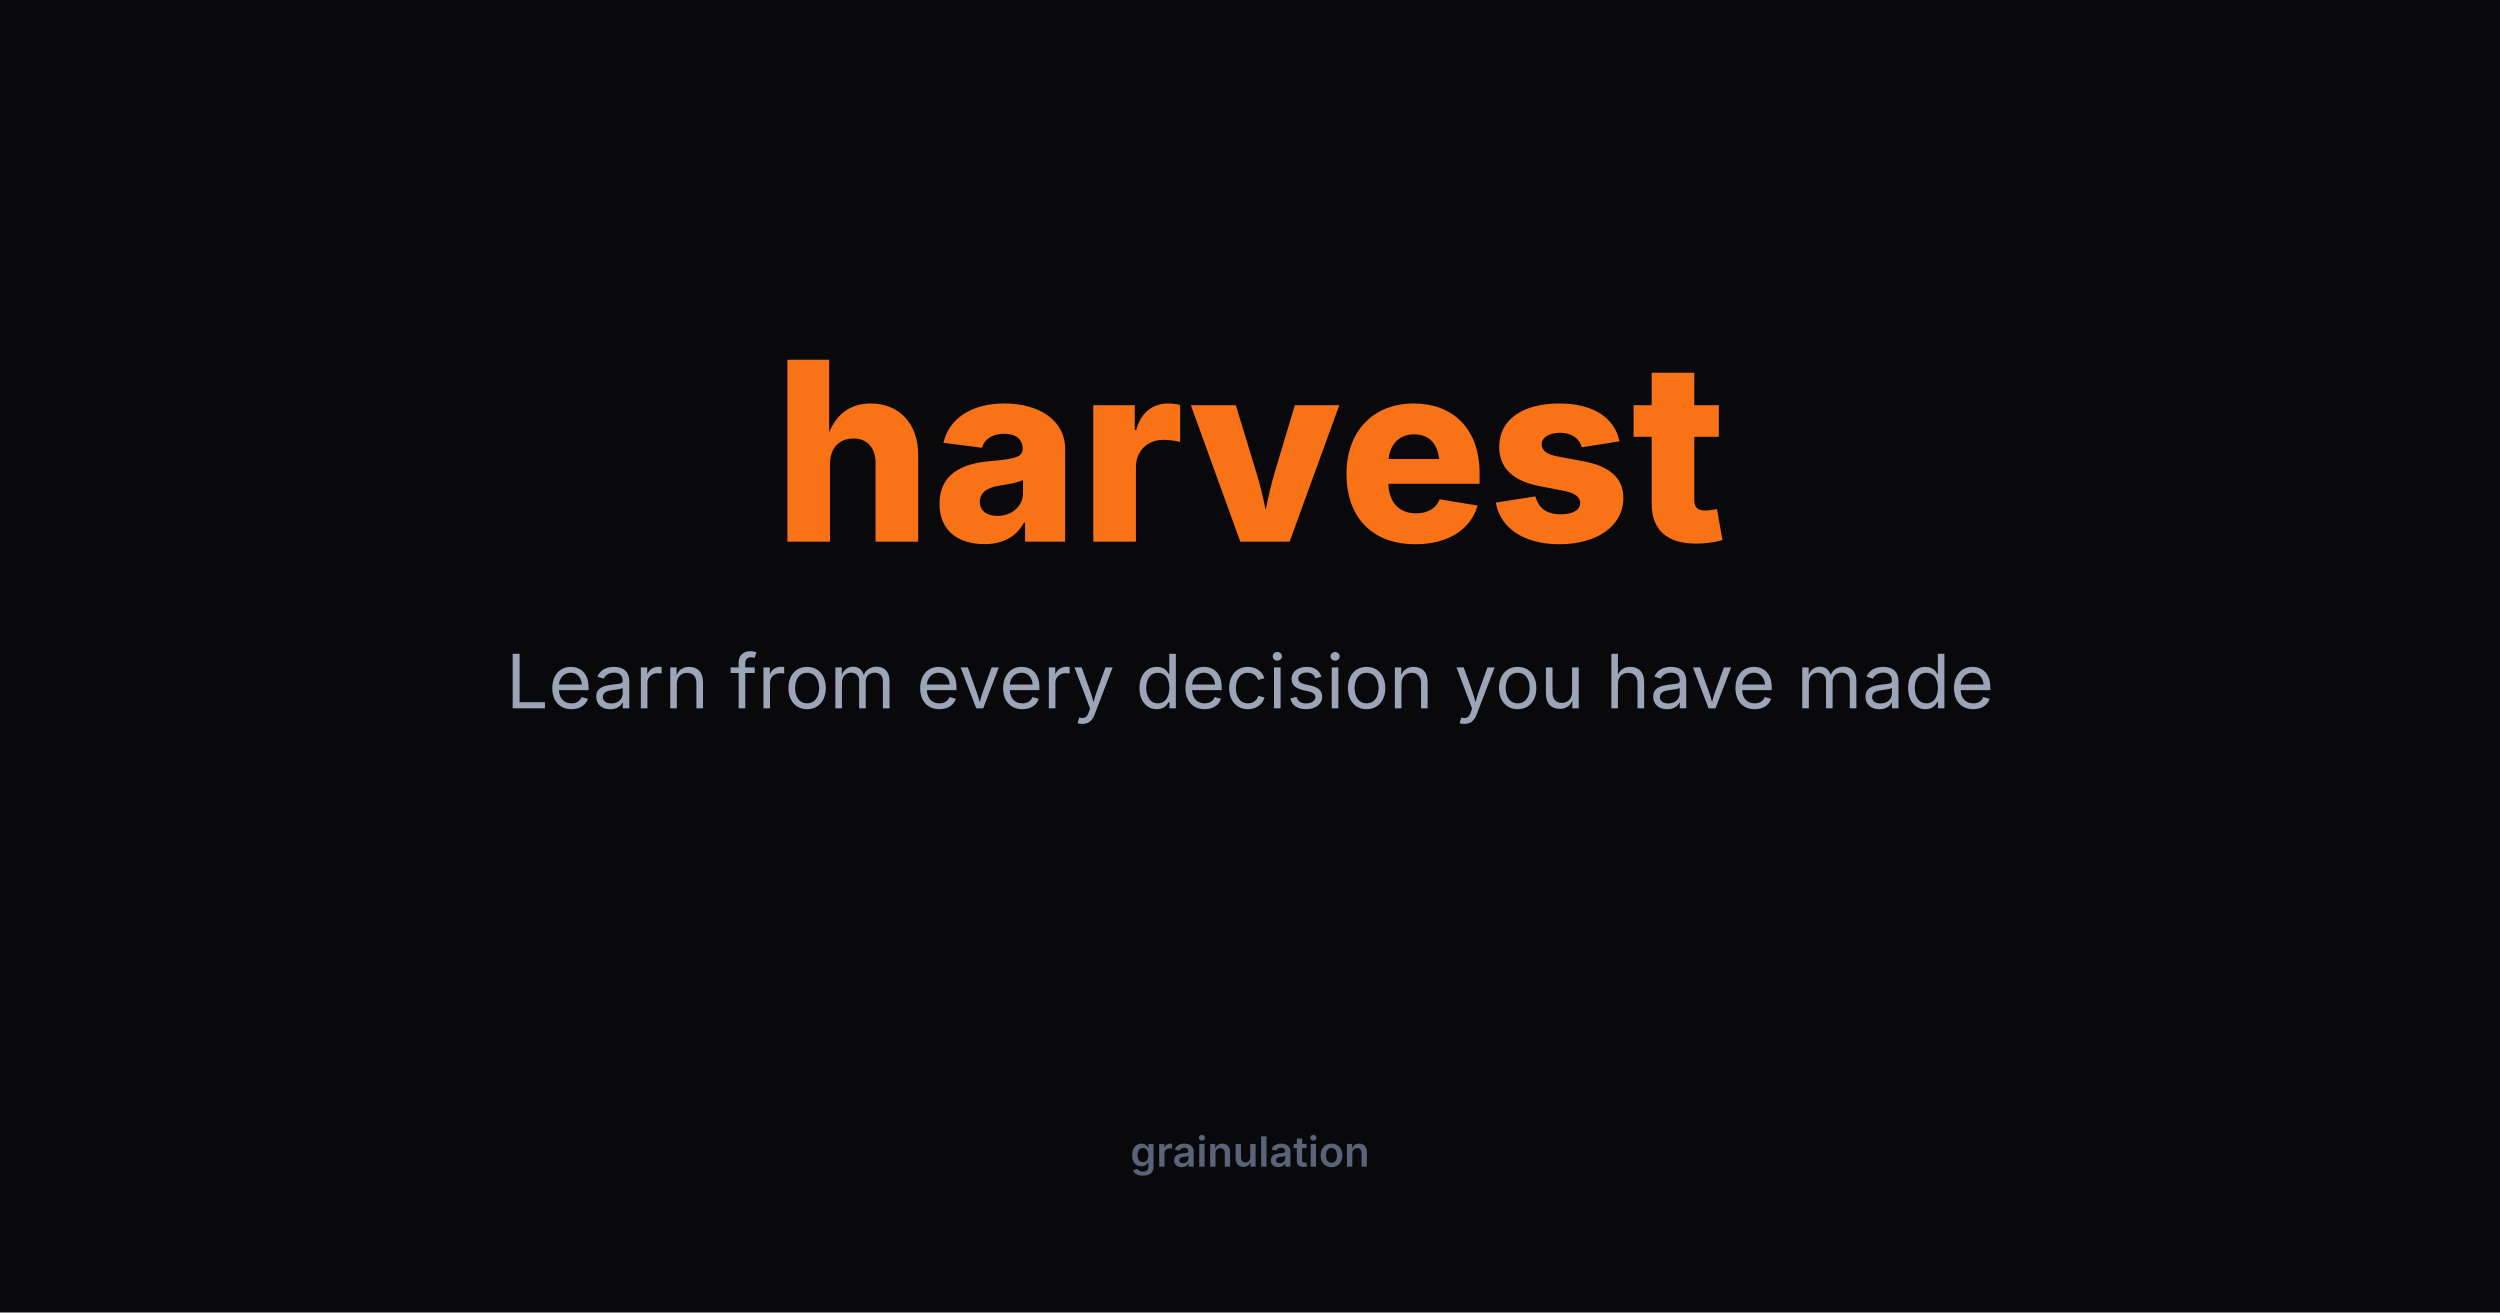
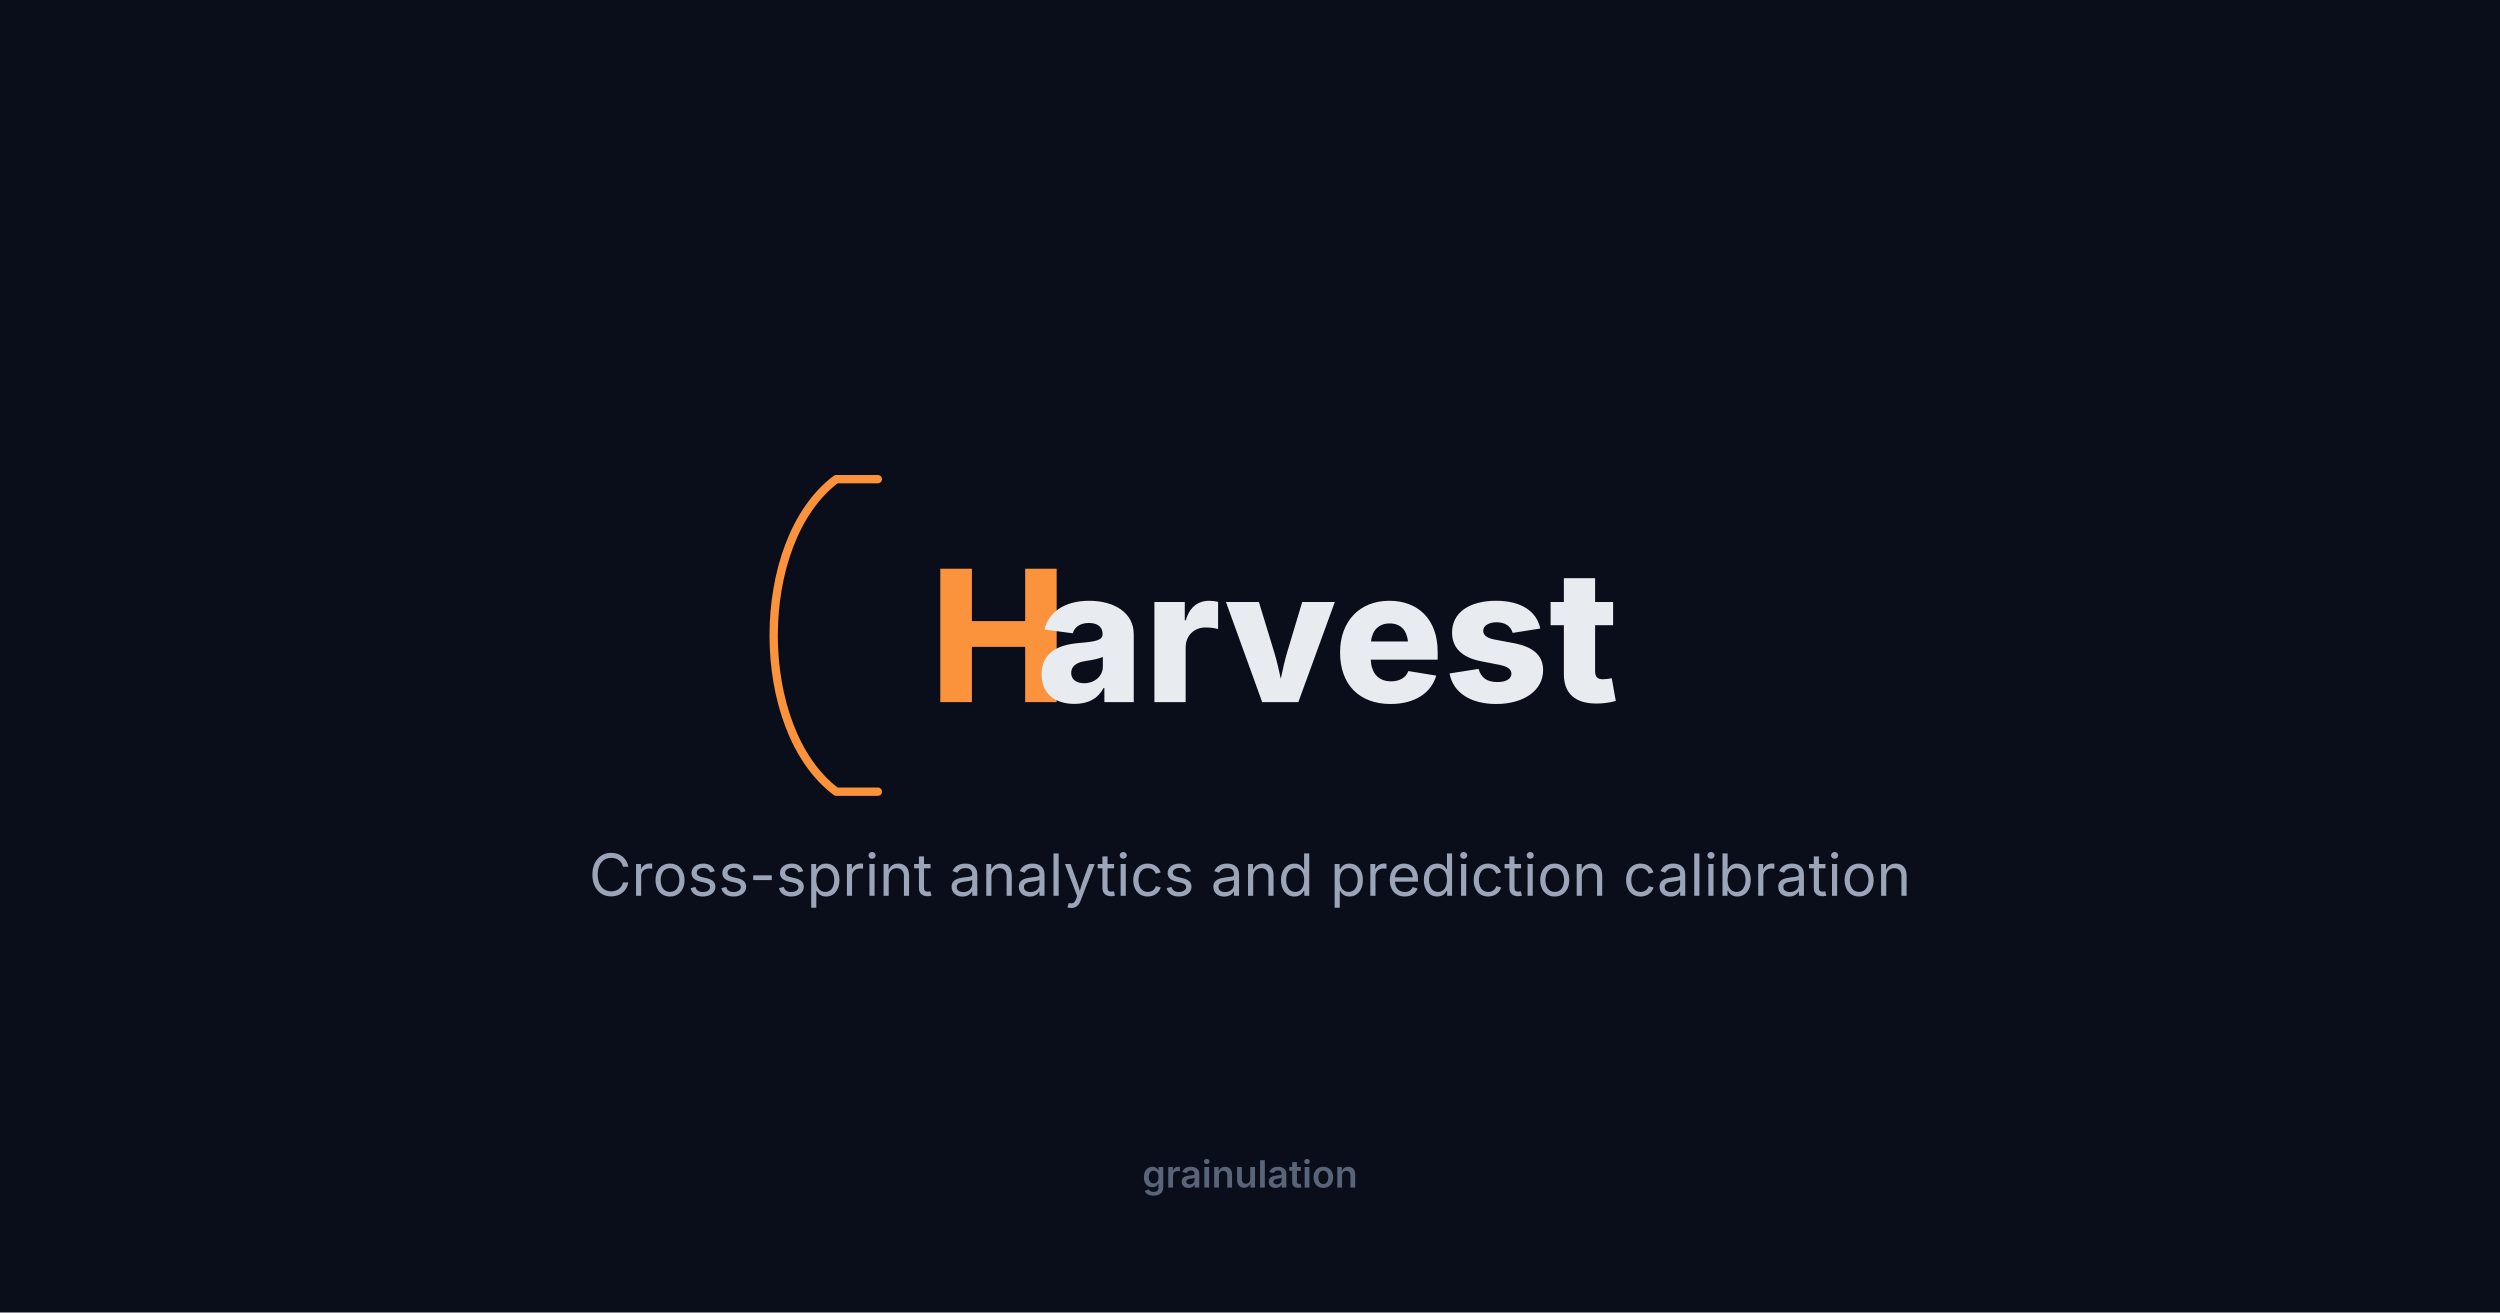
<svg xmlns="http://www.w3.org/2000/svg" width="1200" height="630">
-   <rect width="1200" height="630" fill="#09090b" />
-   <text x="600" y="260" text-anchor="middle" font-family="-apple-system,BlinkMacSystemFont,'Segoe UI',system-ui,sans-serif" font-weight="800" font-size="120" fill="#f97316">harvest</text>
-   <text x="600" y="340" text-anchor="middle" font-family="-apple-system,BlinkMacSystemFont,'Segoe UI',system-ui,sans-serif" font-weight="400" font-size="36" fill="#9ba5b7">Learn from every decision you have made</text>
-   <text x="600" y="560" text-anchor="middle" font-family="-apple-system,BlinkMacSystemFont,'Segoe UI',system-ui,sans-serif" font-weight="600" font-size="20" fill="#5a6478">grainulation</text>
+   <rect width="1200" height="630" fill="#0a0e1a" />
+   <path d="M421.36,230 L401.36,230 C361.36,260 361.36,350 401.36,380 L421.36,380" stroke="#fb923c" stroke-width="4" stroke-linecap="round" stroke-linejoin="round" fill="none" />
+   <text x="446.36" y="305" dominant-baseline="central" font-family="-apple-system,BlinkMacSystemFont,'Segoe UI',system-ui,sans-serif" font-weight="800" font-size="88" fill="#fb923c">H</text>
+   <text x="497.4" y="305" dominant-baseline="central" font-family="-apple-system,BlinkMacSystemFont,'Segoe UI',system-ui,sans-serif" font-weight="800" font-size="88" fill="#e8ecf1">arvest</text>
+   <text x="600" y="430" text-anchor="middle" font-family="-apple-system,BlinkMacSystemFont,'Segoe UI',system-ui,sans-serif" font-weight="400" font-size="28" fill="#9ba5b7">Cross-sprint analytics and prediction calibration</text>
+   <text x="600" y="570" text-anchor="middle" font-family="-apple-system,BlinkMacSystemFont,'Segoe UI',system-ui,sans-serif" font-weight="600" font-size="18" fill="#5a6478">grainulation</text>
</svg>
